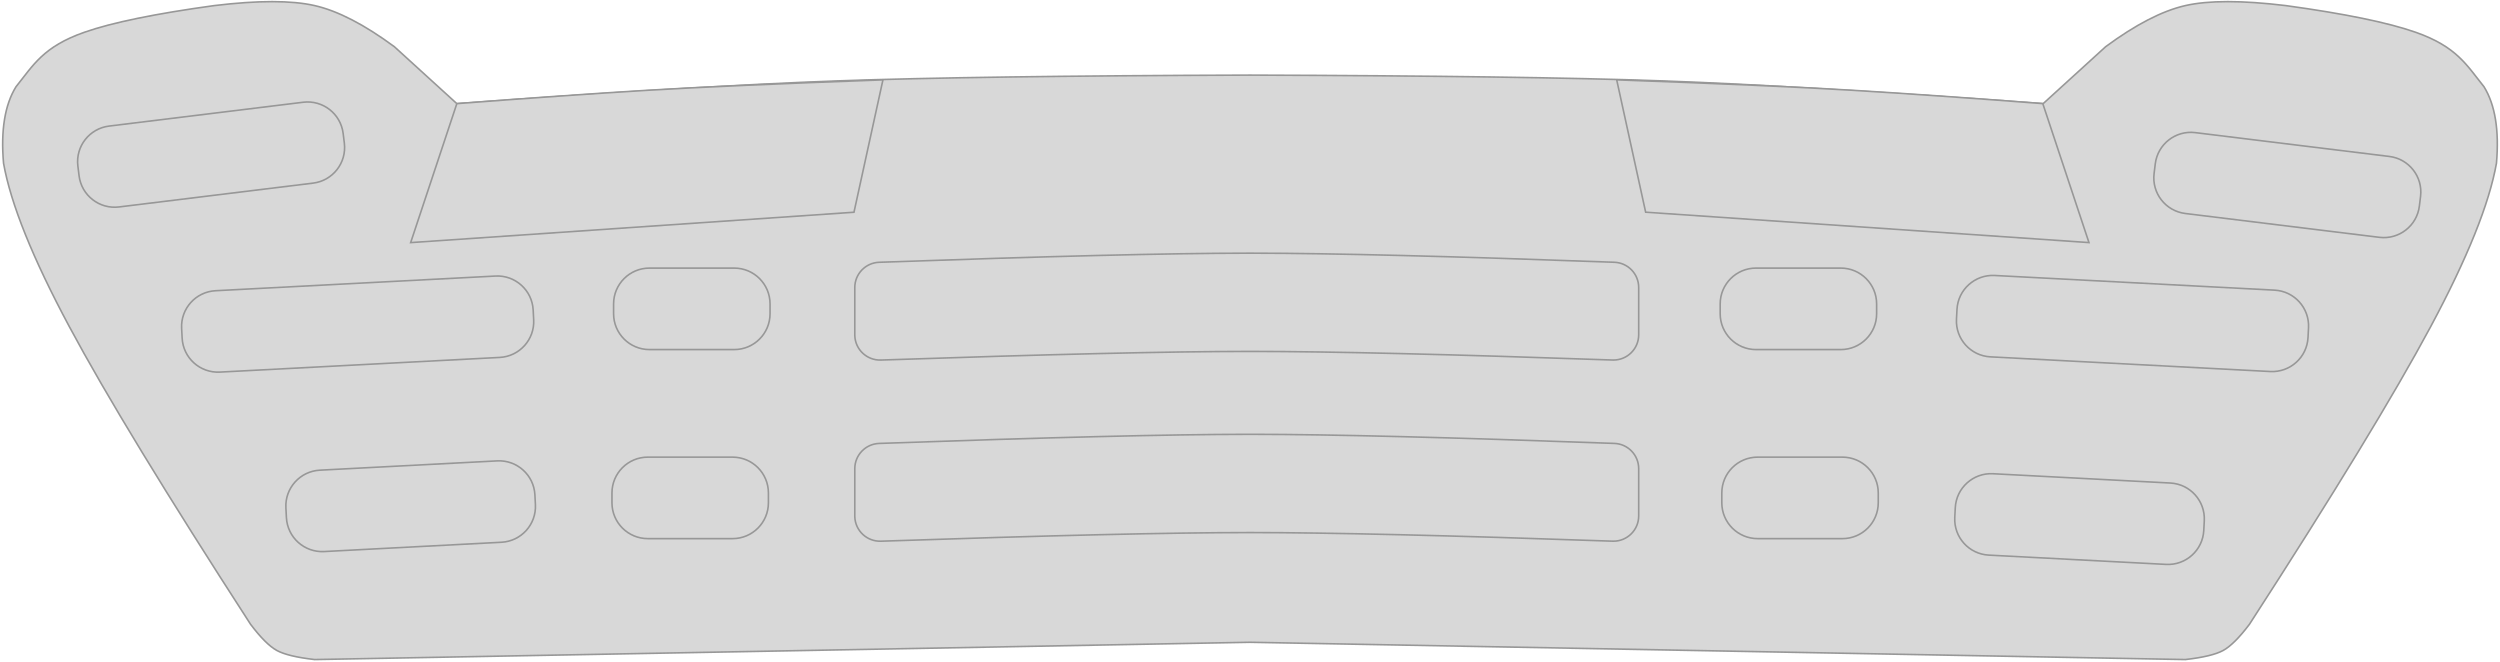
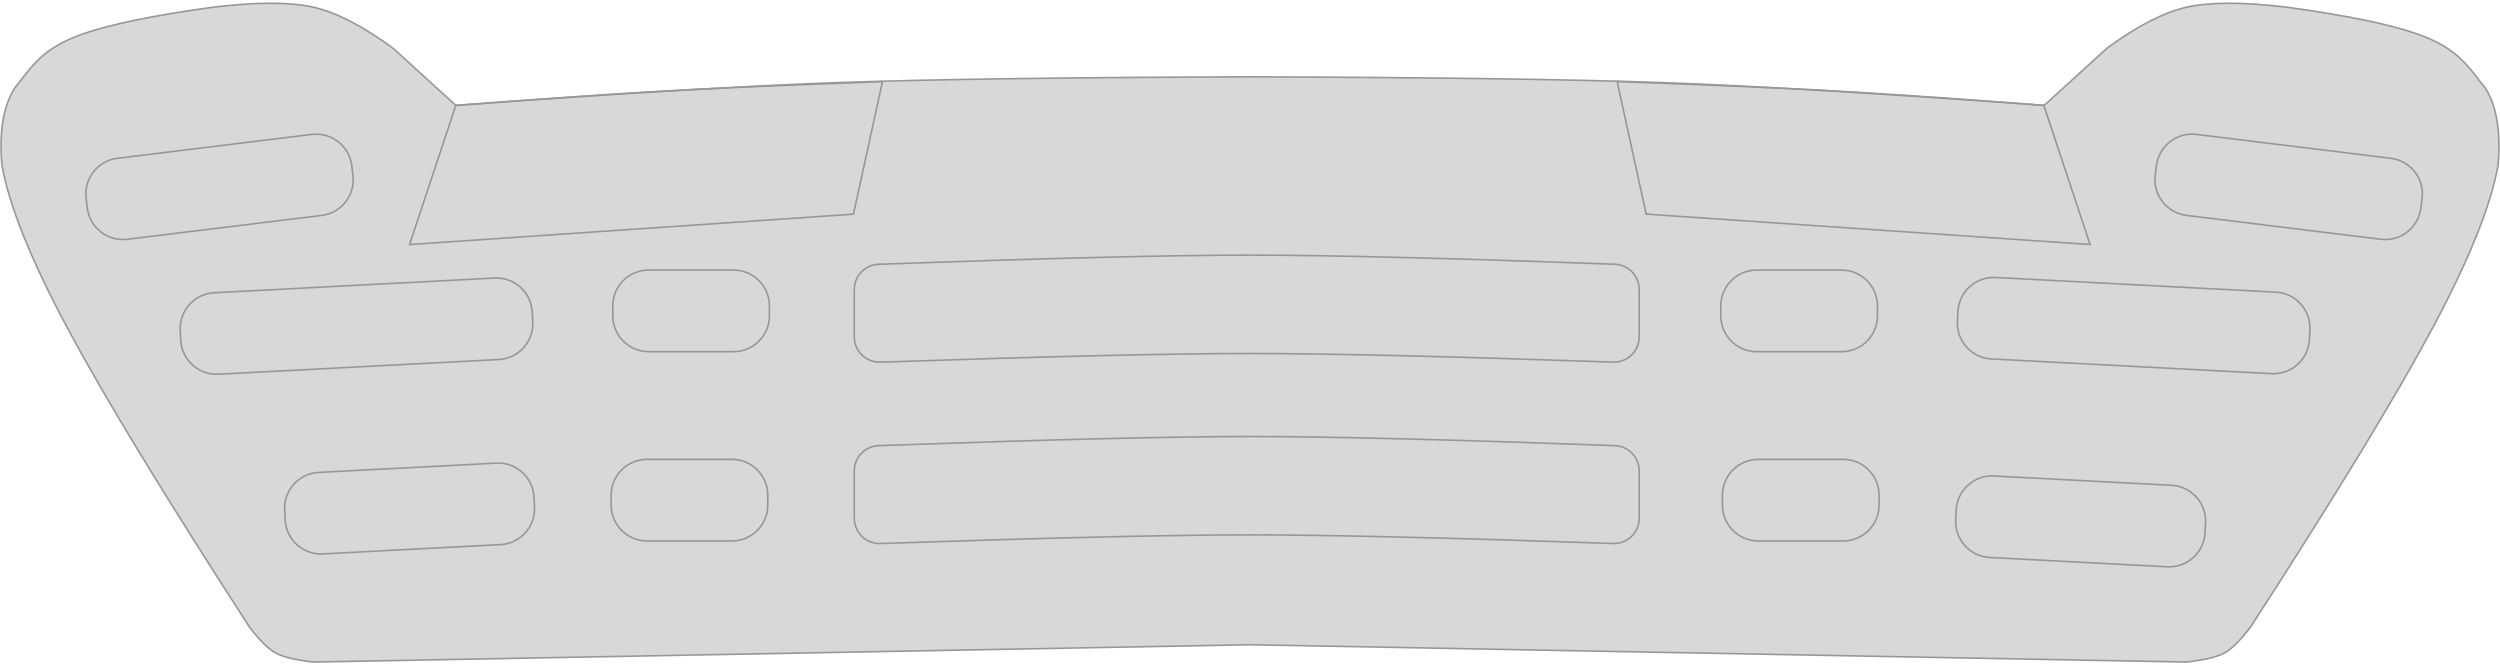
- <svg xmlns="http://www.w3.org/2000/svg" width="1534px" height="406px" viewBox="0 0 1534 406" version="1.1">
+ <svg xmlns="http://www.w3.org/2000/svg" width="1532px" height="407px" viewBox="0 0 1532 407" version="1.1">
  <g id="Page-1" stroke="none" stroke-width="1" fill="none" fill-rule="evenodd">
-     <g id="board" transform="translate(1.640985, 1)" fill="#D8D8D8" stroke="#979797">
-       <path d="M765.359,393.101 L191.433,403.705 C180.45,402.453 172.702,400.586 168.189,398.103 C163.676,395.621 158.319,390.279 152.119,382.08 C100.429,302.219 63.342,241.308 40.859,199.345 C18.376,157.383 4.934,123.99 0.533,99.166 C-1.213,78.945 1.333,63.302 8.172,52.236 C18.816,38.986 24.828,27.664 50.216,18.771 C67.142,12.843 93.675,7.397 129.814,2.433 C156.681,-0.811 177.221,-0.811 191.433,2.433 C205.645,5.678 221.947,14.088 240.339,27.664 L278.675,62.586 C378.018,55.314 455.798,50.668 512.015,48.646 C568.233,46.625 652.68,45.438 765.359,45.086 C878.038,45.438 962.485,46.625 1018.703,48.646 C1074.92,50.668 1152.7,55.314 1252.043,62.586 L1290.379,27.664 C1308.771,14.088 1325.073,5.678 1339.285,2.433 C1353.497,-0.811 1374.037,-0.811 1400.904,2.433 C1437.043,7.397 1463.576,12.843 1480.502,18.771 C1505.89,27.664 1511.902,38.986 1522.547,52.236 C1529.385,63.302 1531.932,78.945 1530.185,99.166 C1525.784,123.99 1512.342,157.383 1489.859,199.345 C1467.376,241.308 1430.289,302.219 1378.599,382.08 C1372.399,390.279 1367.042,395.621 1362.529,398.103 C1358.016,400.586 1350.268,402.453 1339.285,403.705 L765.359,393.101" id="background" />
-       <g id="right" transform="translate(1053.359, 77)">
+     <g id="board" transform="translate(0.640985, 0)">
+       <path d="M765.359,395.101 L191.433,405.705 C180.45,404.453 172.702,402.586 168.189,400.103 C163.676,397.621 158.319,392.279 152.119,384.08 C100.429,304.219 63.342,243.308 40.859,201.345 C18.376,159.383 4.934,125.99 0.533,101.166 C-1.213,80.945 1.333,65.302 8.172,54.236 C18.816,40.986 24.828,29.664 50.216,20.771 C67.142,14.843 93.675,9.397 129.814,4.433 C156.681,1.189 177.221,1.189 191.433,4.433 C205.645,7.678 221.947,16.088 240.339,29.664 L278.675,64.586 C378.018,57.314 455.798,52.668 512.015,50.646 C568.233,48.625 652.68,47.438 765.359,47.086 C878.038,47.438 962.485,48.625 1018.703,50.646 C1074.92,52.668 1152.7,57.314 1252.043,64.586 L1290.379,29.664 C1308.771,16.088 1325.073,7.678 1339.285,4.433 C1353.497,1.189 1374.037,1.189 1400.904,4.433 C1437.043,9.397 1463.576,14.843 1480.502,20.771 C1505.89,29.664 1511.902,40.986 1522.547,54.236 C1529.385,65.302 1531.932,80.945 1530.185,101.166 C1525.784,125.99 1512.342,159.383 1489.859,201.345 C1467.376,243.308 1430.289,304.219 1378.599,384.08 C1372.399,392.279 1367.042,397.621 1362.529,400.103 C1358.016,402.586 1350.268,404.453 1339.285,405.705 L765.359,395.101" id="background" stroke="#979797" fill="#D8D8D8" />
+       <g id="top" transform="translate(0, -0)">
+         <path d="M1252.043,63.586 L1290.379,28.664 C1308.771,15.088 1325.073,6.678 1339.285,3.433 C1353.497,0.189 1374.037,0.189 1400.904,3.433 C1437.043,8.397 1463.576,13.843 1480.502,19.771 C1505.89,28.664 1511.902,39.986 1522.547,53.236 C1527.106,60.613 1529.652,76.257 1530.185,100.166 C1495.729,90.149 1457.846,81.289 1416.535,73.586 C1375.223,65.883 1320.393,62.549 1252.043,63.586 Z" id="17" />
+         <path d="M1018.695,64.57 L990.359,149.849 L1262.379,131.209 L1280.15,50 C1216.019,52.3 1167.663,54.439 1135.08,56.418 C1102.497,58.397 1063.702,61.114 1018.695,64.57 Z" id="16" stroke="#979797" transform="translate(1135.255, 99.92426) scale(-1, 1) translate(-1135.255, -99.92426) " />
+         <path d="M540.13,50.016 L522.359,131.225 L1008.293,131.225 L990.359,50.016 C887.725,47.941 810.686,46.903 759.244,46.903 C707.801,46.903 634.763,47.941 540.13,50.016 Z" id="15" />
+         <path d="M278.675,64.586 L250.339,149.864 L522.359,131.225 L540.13,50.016 C476,52.315 427.643,54.455 395.06,56.434 C362.477,58.413 323.682,61.13 278.675,64.586 Z" id="14" stroke="#979797" />
+         <path d="M0.533,99.166 C1.066,75.257 3.612,59.613 8.172,52.236 C18.816,38.986 24.828,27.664 50.216,18.771 C67.142,12.843 93.675,7.397 129.814,2.433 C156.681,-0.811 177.221,-0.811 191.433,2.433 C205.645,5.678 221.947,14.088 240.339,27.664 L278.675,62.586 C205.196,66.473 151.772,70.612 118.404,75 C85.035,79.388 45.745,87.444 0.533,99.166 Z" id="13" />
+       </g>
+       <g id="right" transform="translate(1053.359, 79)" fill="#D8D8D8" stroke="#979797">
        <rect id="12" transform="translate(221, 240.5) scale(-1, 1) rotate(-3) translate(-221, -240.5) " x="144.5" y="215.5" width="153" height="50" rx="22" />
        <rect id="11" transform="translate(49.5, 227.5) scale(-1, 1) translate(-49.5, -227.5) " x="1.5" y="202.5" width="96" height="50" rx="22" />
        <rect id="10" transform="translate(253.5, 120.5) scale(-1, 1) rotate(-3) translate(-253.5, -120.5) " x="145.5" y="95.5" width="216" height="50" rx="22" />
        <rect id="9" transform="translate(48.5, 111.5) scale(-1, 1) translate(-48.5, -111.5) " x="0.5" y="86.5" width="96" height="50" rx="22" />
        <rect id="8" transform="translate(348.5, 35.5) scale(-1, 1) rotate(-7) translate(-348.5, -35.5) " x="266.5" y="10.5" width="164" height="50" rx="22" />
      </g>
-       <g id="center" transform="translate(522.359, 153.8477)">
+       <g id="center" transform="translate(522.359, 155.8477)" fill="#D8D8D8" stroke="#979797">
        <path d="M244.59,111.653 C292.664,111.69 366.658,113.549 466.571,117.23 C470.737,117.383 474.469,119.171 477.16,121.963 C479.851,124.755 481.5,128.55 481.5,132.719 L481.5,132.719 L481.5,161.724 C481.5,166.005 479.765,169.88 476.96,172.685 C474.155,175.49 470.28,177.224 466,177.224 C465.818,177.224 465.637,177.221 465.455,177.215 C365.363,173.694 291.259,171.934 243.141,171.934 C194.954,171.934 119.418,173.699 16.532,177.23 C12.254,177.377 8.322,175.776 5.422,173.069 C2.523,170.362 0.656,166.549 0.509,162.271 C0.503,162.094 0.5,161.916 0.5,161.739 L0.5,161.739 L0.5,132.734 C0.5,128.562 2.151,124.764 4.845,121.972 C7.538,119.18 11.274,117.394 15.443,117.244 C118.114,113.553 193.53,111.69 241.69,111.653 L241.69,111.653 Z" id="7" />
        <path d="M244.59,0.501 C292.664,0.537 366.658,2.396 466.571,6.078 C470.737,6.231 474.469,8.019 477.16,10.811 C479.851,13.602 481.5,17.398 481.5,21.567 L481.5,21.567 L481.5,50.572 C481.5,54.852 479.765,58.727 476.96,61.532 C474.155,64.337 470.28,66.072 466,66.072 C465.818,66.072 465.637,66.069 465.455,66.063 C366.364,62.577 292.743,60.817 244.592,60.782 L244.592,60.782 L241.687,60.782 C193.441,60.817 118.389,62.582 16.532,66.078 C12.254,66.225 8.322,64.624 5.422,61.917 C2.523,59.209 0.656,55.396 0.509,51.119 C0.503,50.941 0.5,50.764 0.5,50.587 L0.5,50.587 L0.5,21.581 C0.5,17.41 2.151,13.612 4.845,10.82 C7.538,8.028 11.274,6.241 15.443,6.091 C118.114,2.401 193.53,0.537 241.69,0.501 L241.69,0.501 Z" id="6" />
      </g>
-       <g id="left" transform="translate(42.39465, 58.36073)">
-         <rect id="5" x="331.464" y="221.139" width="96" height="50" rx="22" />
-         <rect id="4" transform="translate(207.9448, 251.2565) rotate(-3) translate(-207.9448, -251.2565) " x="131.445" y="226.256" width="153" height="50" rx="22" />
-         <rect id="3" x="332.464" y="105.139" width="96" height="50" rx="22" />
-         <rect id="2" transform="translate(175.4212, 139.4907) rotate(-3) translate(-175.4212, -139.4907) " x="67.421" y="114.491" width="216" height="50" rx="22" />
-         <rect id="1" transform="translate(85.5, 35.5) rotate(-7) translate(-85.5, -35.5) " x="3.5" y="10.5" width="164" height="50" rx="22" />
+       <g id="left" transform="translate(48.39465, 78.36074)" fill="#D8D8D8" stroke="#979797">
+         <rect id="5" x="325.464" y="203.139" width="96" height="50" rx="22" />
+         <rect id="4" transform="translate(201.9448, 233.2565) rotate(-3) translate(-201.9448, -233.2565) " x="125.445" y="208.256" width="153" height="50" rx="22" />
+         <rect id="3" x="326.464" y="87.139" width="96" height="50" rx="22" />
+         <rect id="2" transform="translate(169.4212, 121.4907) rotate(-3) translate(-169.4212, -121.4907) " x="61.421" y="96.491" width="216" height="50" rx="22" />
+         <rect id="1" transform="translate(85.5, 36.14341) rotate(-7) translate(-85.5, -36.14341) " x="3.5" y="11.143" width="164" height="50" rx="22" />
      </g>
-       <path d="M278.675,62.586 L250.339,147.864 L522.359,129.225 L540.13,48.016 C476,50.315 427.643,52.455 395.06,54.434 C362.477,56.413 323.682,59.13 278.675,62.586 Z" id="Path" />
-       <path d="M1018.695,62.57 L990.359,147.849 L1262.379,129.209 L1280.15,48 C1216.019,50.3 1167.663,52.439 1135.08,54.418 C1102.497,56.397 1063.702,59.114 1018.695,62.57 Z" id="Path" transform="translate(1135.255, 97.92426) scale(-1, 1) translate(-1135.255, -97.92426) " />
    </g>
  </g>
</svg>
